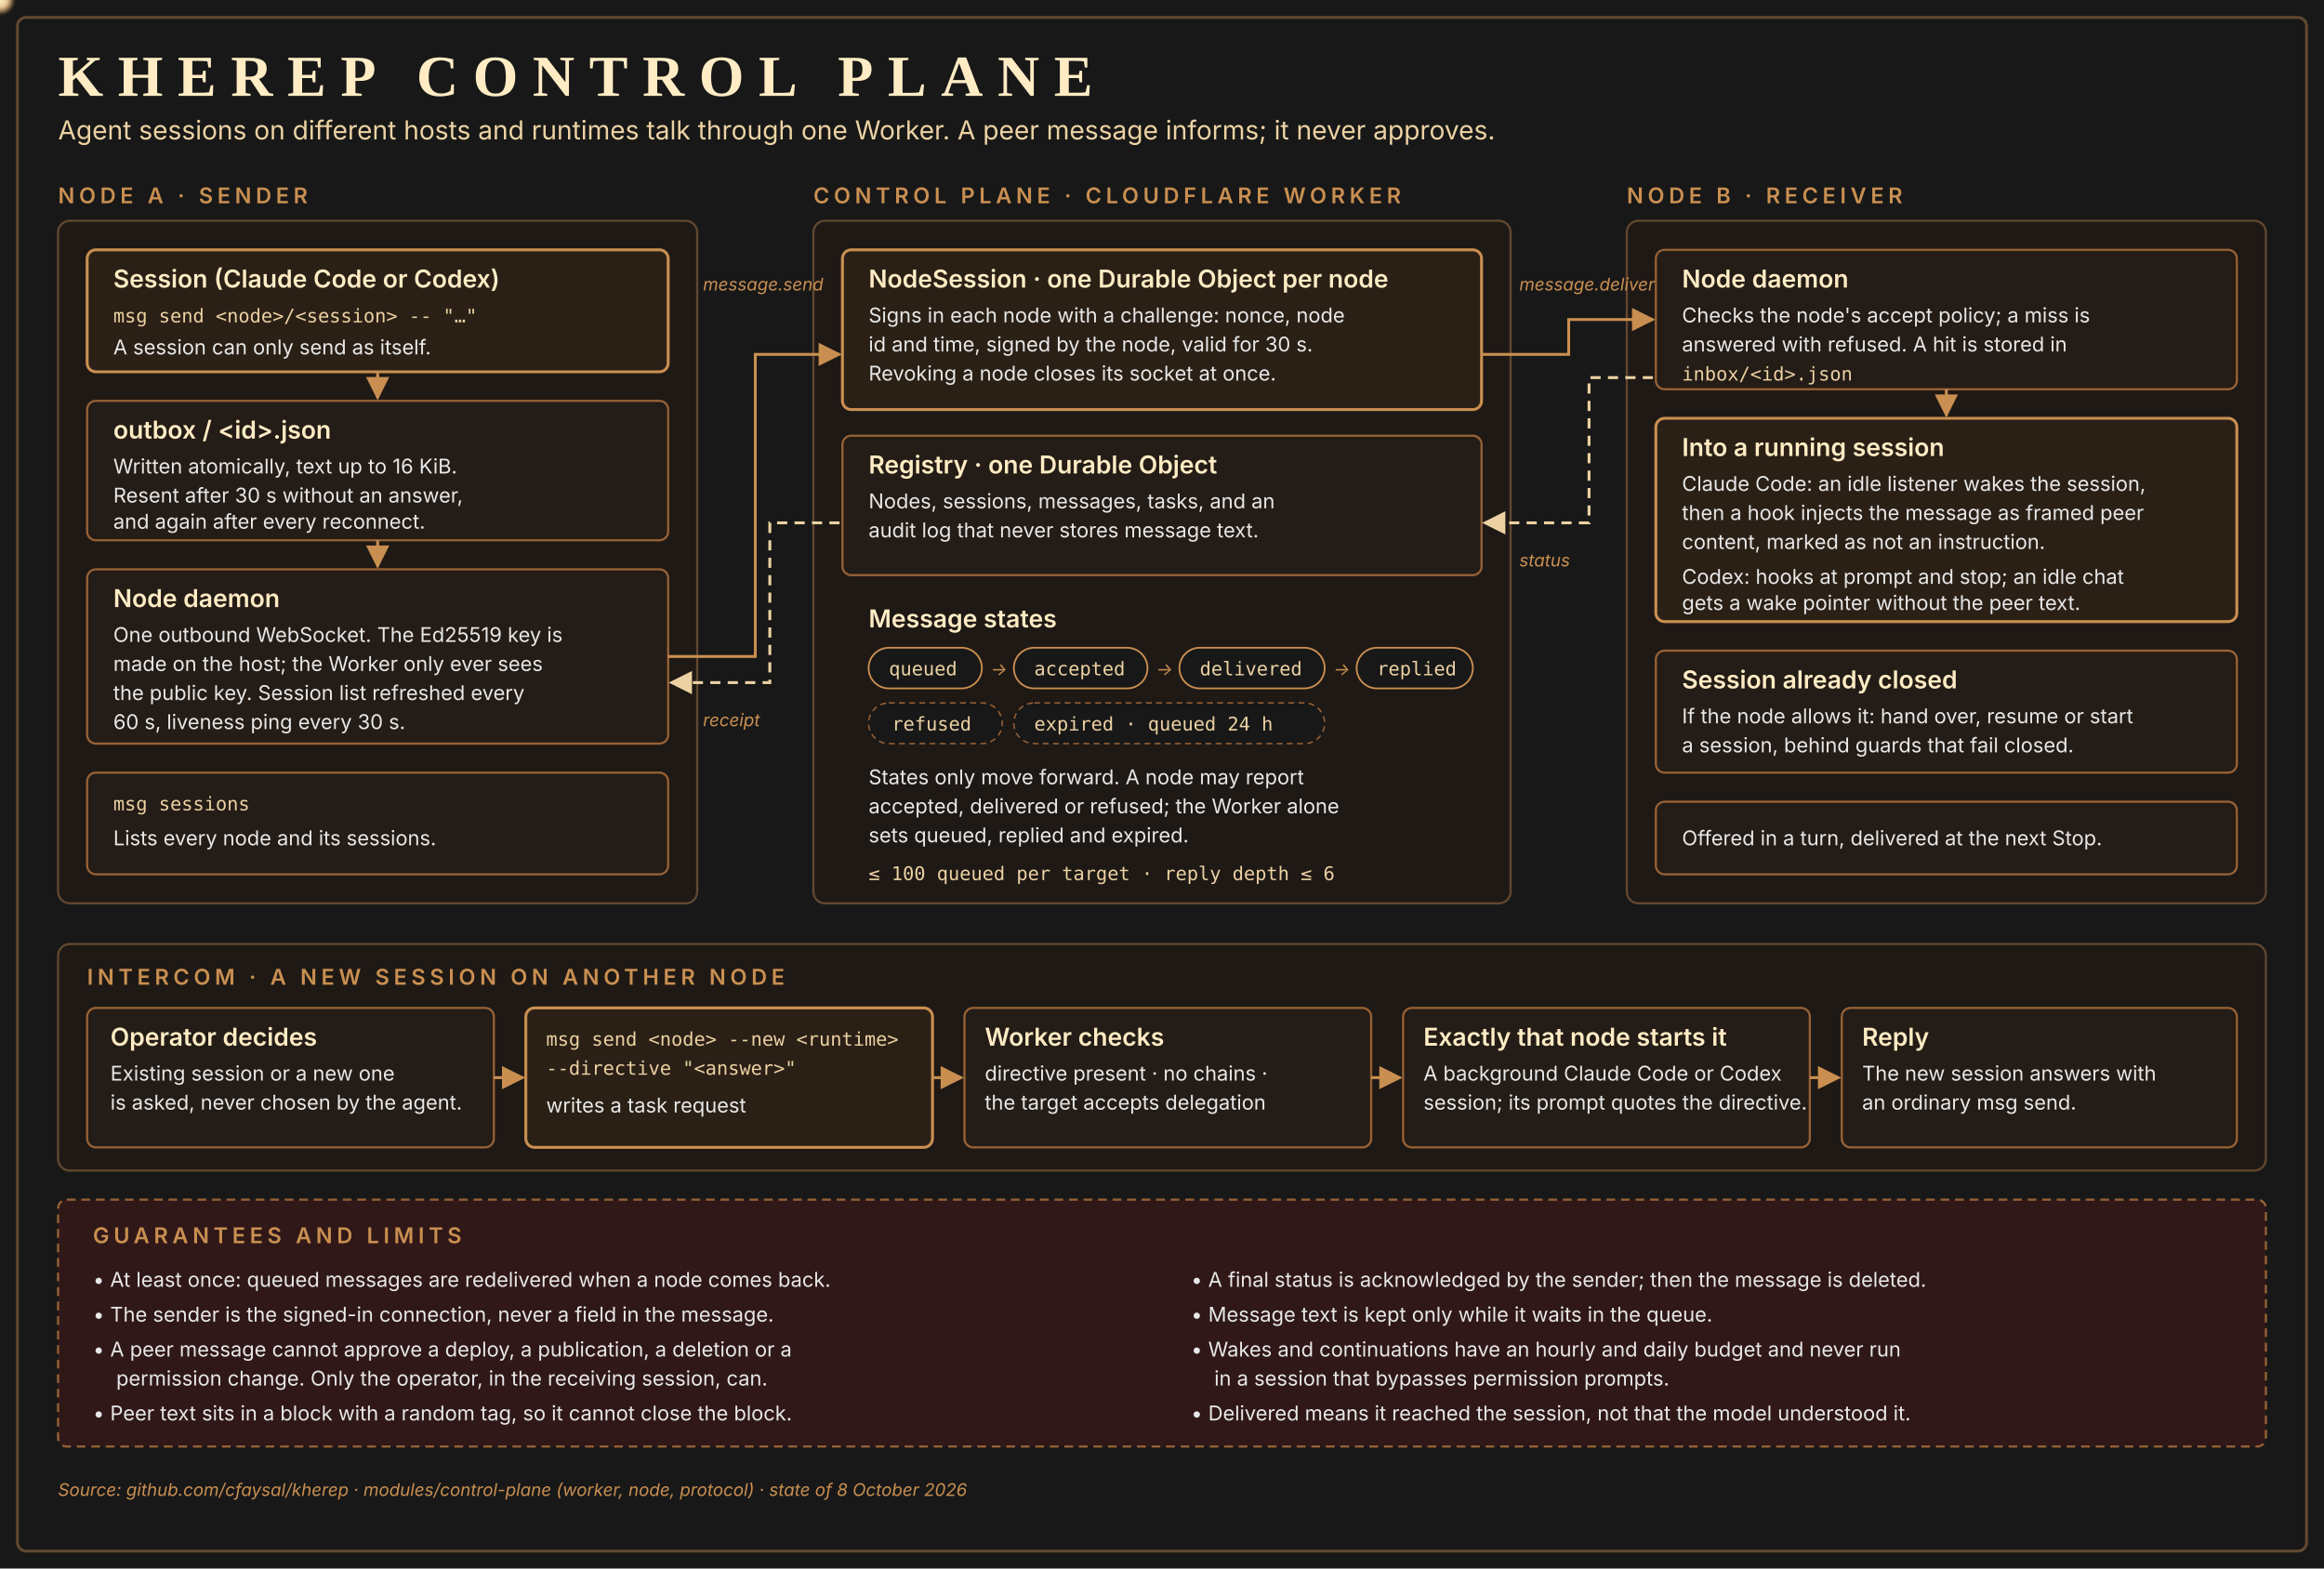
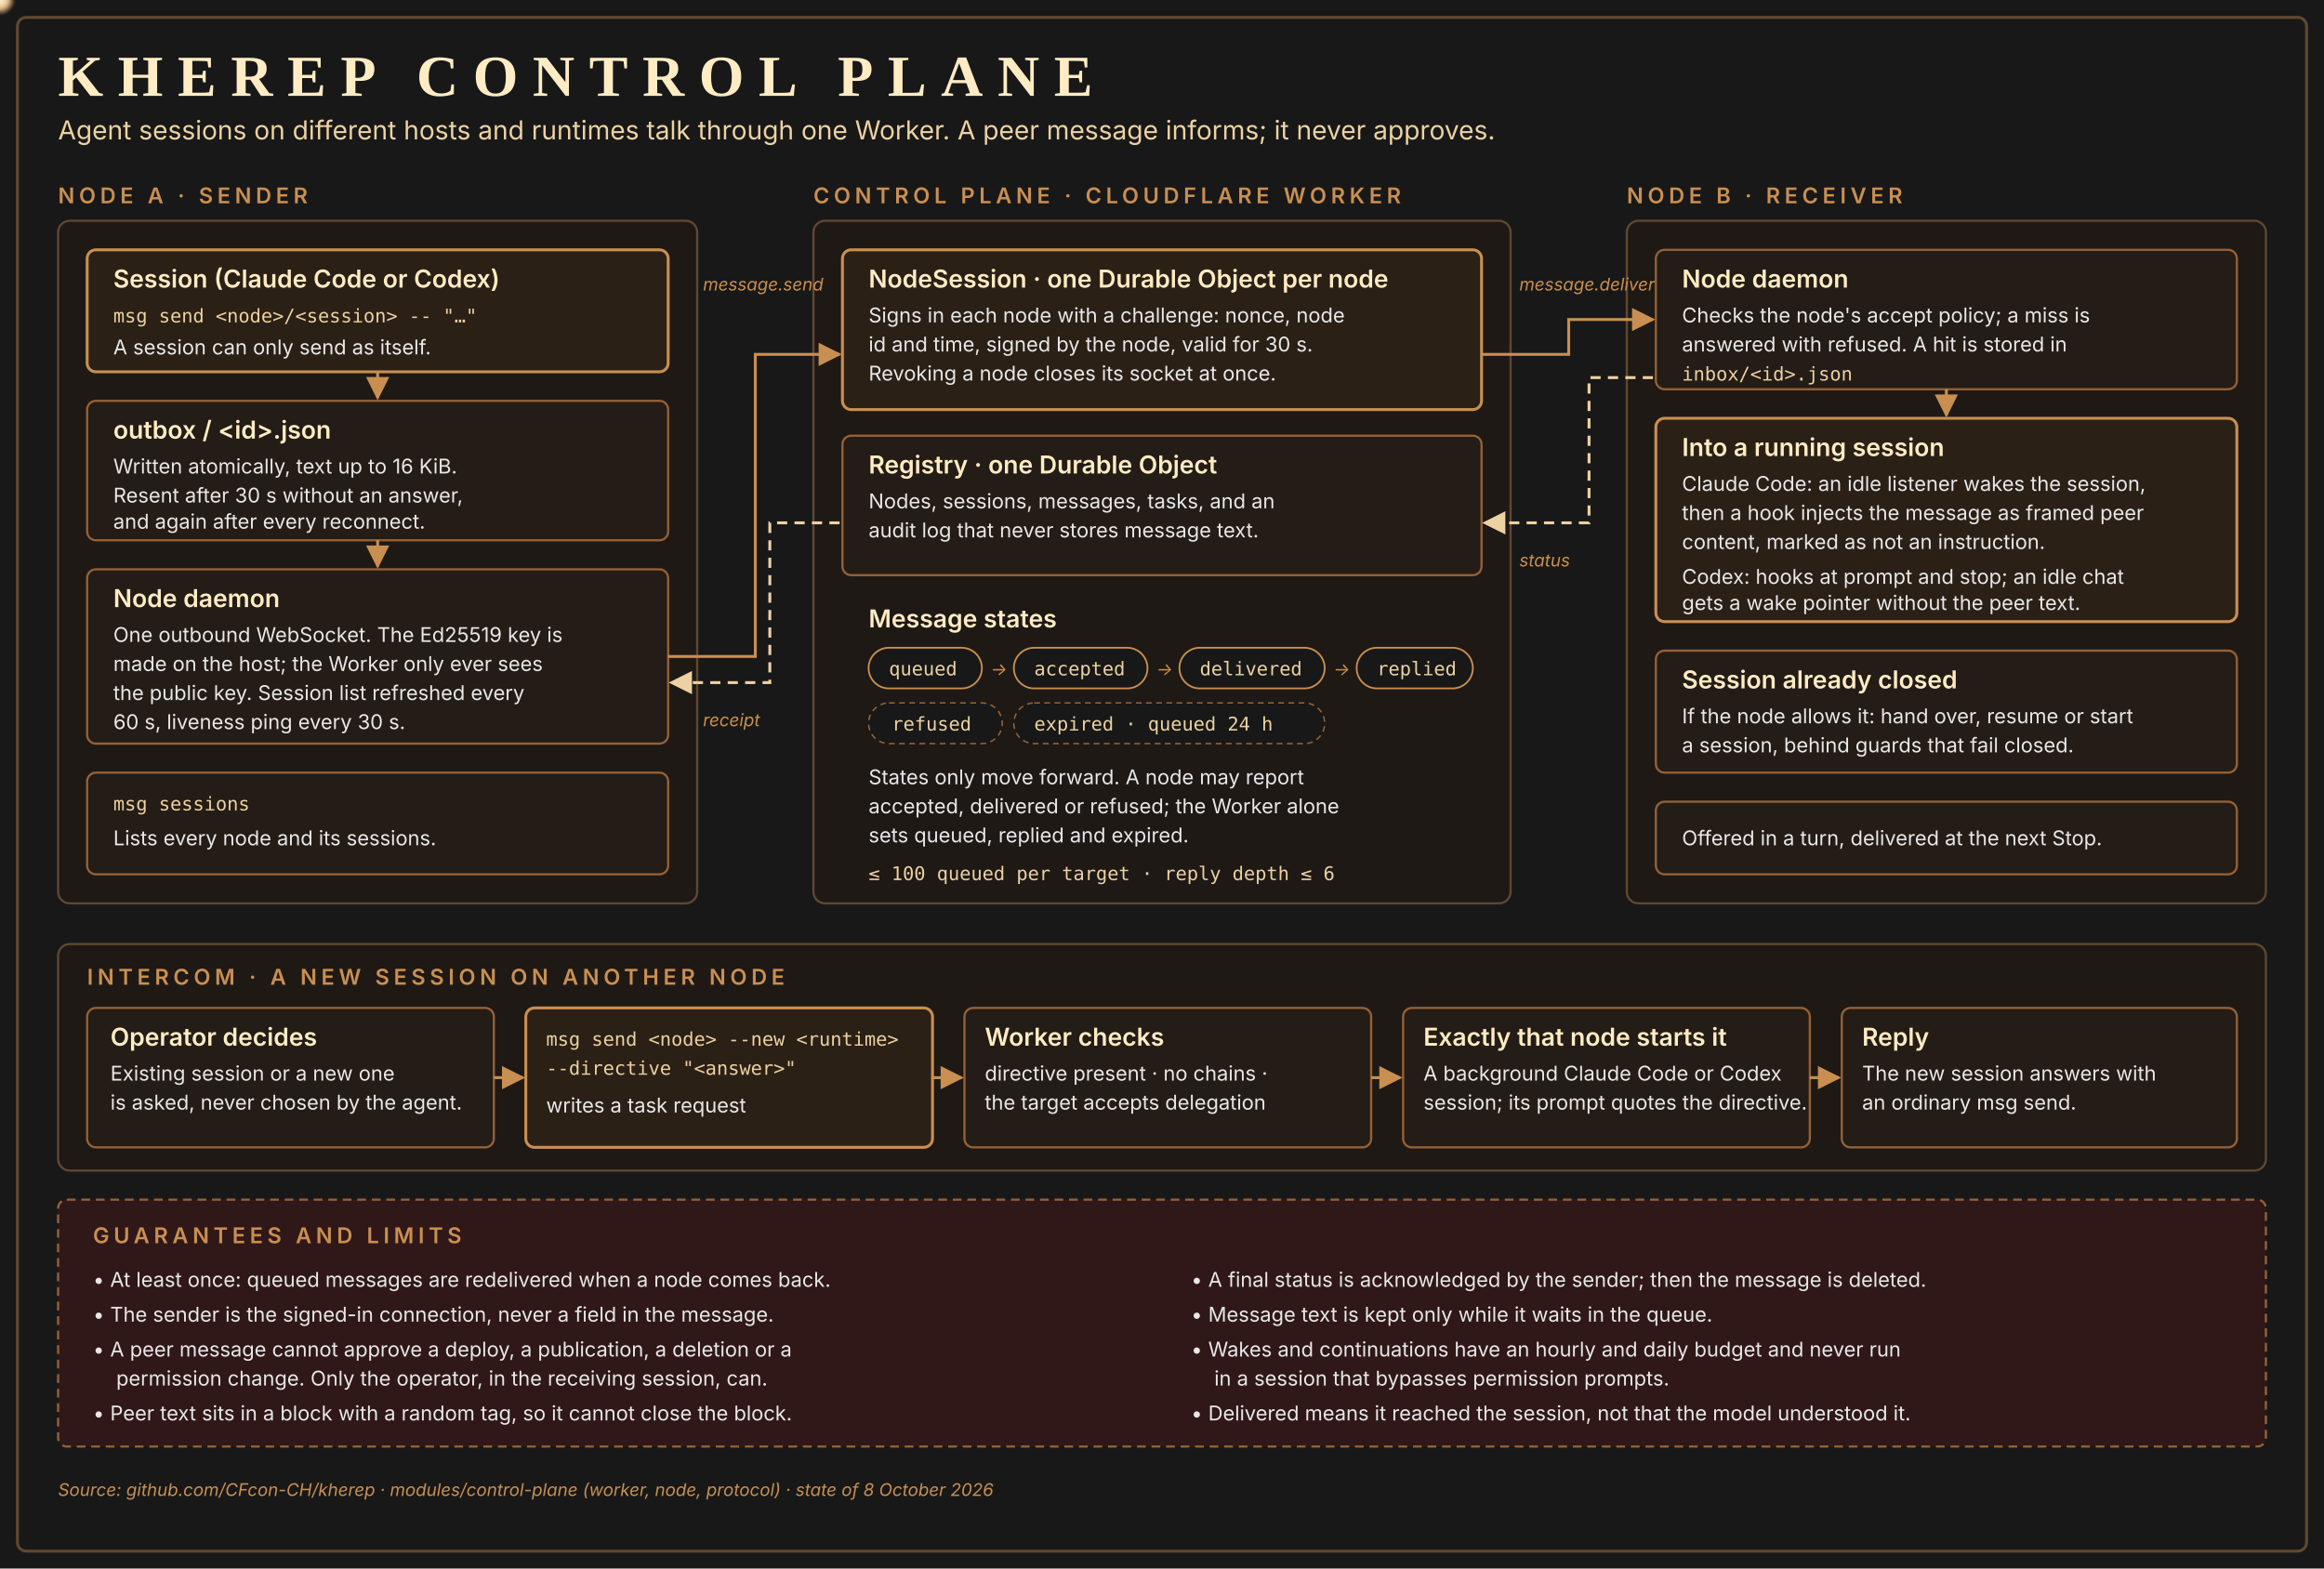
<svg xmlns="http://www.w3.org/2000/svg" viewBox="0 0 1600 1080" width="1600" height="1080" role="img" aria-labelledby="t d">
  <defs>
    <marker id="arr" viewBox="0 0 10 10" refX="9" refY="5" markerWidth="8" markerHeight="8" orient="auto-start-reverse">
      <path d="M0 0 L10 5 L0 10 z" fill="#C98F51" />
    </marker>
    <marker id="arrh" viewBox="0 0 10 10" refX="9" refY="5" markerWidth="8" markerHeight="8" orient="auto-start-reverse">
      <path d="M0 0 L10 5 L0 10 z" fill="#FFECC4" />
    </marker>
    <marker id="arrg" viewBox="0 0 10 10" refX="9" refY="5" markerWidth="8" markerHeight="8" orient="auto-start-reverse">
      <path d="M0 0 L10 5 L0 10 z" fill="#ECD2A3" />
    </marker>
    <radialGradient id="glow">
      <stop offset="0" stop-color="#FFECC4" stop-opacity="1" />
      <stop offset="0.45" stop-color="#ECD2A3" stop-opacity="0.75" />
      <stop offset="1" stop-color="#C98F51" stop-opacity="0" />
    </radialGradient>
    <path id="journey-msg" d="M260 232 V452 H520 V244 H1080 V220 H1340 V360" />
    <path id="journey-receipt" d="M1118 260 H1094 V360 H530 V470 H482" />
    <path id="journey-intercom" d="M200 740 H1404" />
  </defs>
  <style>
    .bg { fill: #181818; }
    .frame { fill: none; stroke: #604830; stroke-width: 2; }
    .host { fill: #1f1915; stroke: #604830; stroke-width: 1.5; }
    .box { fill: #241c16; stroke: #966136; stroke-width: 1.5; }
    .box-hi { fill: #2b2016; stroke: #C98F51; stroke-width: 2; }
    .box-warn { fill: #301818; stroke: #966136; stroke-width: 1.5; stroke-dasharray: 6 4; }
    .title { font: 600 40px Georgia, 'Times New Roman', serif; fill: #FFECC4; letter-spacing: 10px; }
    .sub { font: 400 18px 'Segoe UI', Inter, Arial, sans-serif; fill: #ECD2A3; }
    .col { font: 600 15px 'Segoe UI', Inter, Arial, sans-serif; fill: #C98F51; letter-spacing: 3px; }
    .h { font: 600 17px 'Segoe UI', Inter, Arial, sans-serif; fill: #FFECC4; }
    .b { font: 400 14px 'Segoe UI', Inter, Arial, sans-serif; fill: #E8E8E8; }
    .m { font: 400 13px Consolas, 'Cascadia Mono', monospace; fill: #ECD2A3; }
    .lbl { font: 400 12px 'Segoe UI', Inter, Arial, sans-serif; fill: #C98F51; font-style: italic; }
    .st { fill: #181818; stroke: #C98F51; stroke-width: 1.2; }
    .st-end { fill: #181818; stroke: #966136; stroke-width: 1; stroke-dasharray: 4 3; }
    .flow { stroke: #C98F51; stroke-width: 2; fill: none; }
    .back { stroke: #ECD2A3; stroke-width: 2; fill: none; stroke-dasharray: 7 5; animation: march 1.2s linear infinite; }
    @keyframes march { to { stroke-dashoffset: -24; } }
    @media (prefers-reduced-motion: reduce) {
      .pkt { display: none; }
      .back { animation: none; }
    }
  </style>
  <rect class="bg" width="1600" height="1080" />
  <rect class="frame" x="12" y="12" width="1576" height="1056" rx="6" />
  <text class="title" x="40" y="66">KHEREP CONTROL PLANE</text>
  <text class="sub" x="40" y="96">Agent sessions on different hosts and runtimes talk through one Worker. A peer message informs; it never approves.</text>
  <text class="col" x="40" y="140">NODE A · SENDER</text>
  <rect class="host" x="40" y="152" width="440" height="470" rx="8" />
  <rect class="box-hi" x="60" y="172" width="400" height="84" rx="6" />
  <text class="h" x="78" y="198">Session (Claude Code or Codex)</text>
  <text class="m" x="78" y="222">msg send &lt;node&gt;/&lt;session&gt; -- "…"</text>
  <text class="b" x="78" y="244">A session can only send as itself.</text>
  <rect class="box" x="60" y="276" width="400" height="96" rx="6" />
  <text class="h" x="78" y="302">outbox / &lt;id&gt;.json</text>
  <text class="b" x="78" y="326">Written atomically, text up to 16 KiB.</text>
  <text class="b" x="78" y="346">Resent after 30 s without an answer,</text>
  <text class="b" x="78" y="364">and again after every reconnect.</text>
  <rect class="box" x="60" y="392" width="400" height="120" rx="6" />
  <text class="h" x="78" y="418">Node daemon</text>
  <text class="b" x="78" y="442">One outbound WebSocket. The Ed25519 key is</text>
  <text class="b" x="78" y="462">made on the host; the Worker only ever sees</text>
  <text class="b" x="78" y="482">the public key. Session list refreshed every</text>
  <text class="b" x="78" y="502">60 s, liveness ping every 30 s.</text>
  <rect class="box" x="60" y="532" width="400" height="70" rx="6" />
  <text class="m" x="78" y="558">msg sessions</text>
  <text class="b" x="78" y="582">Lists every node and its sessions.</text>
  <path class="flow" d="M260 256 V274" marker-end="url(#arr)" />
  <path class="flow" d="M260 372 V390" marker-end="url(#arr)" />
  <text class="col" x="560" y="140">CONTROL PLANE · CLOUDFLARE WORKER</text>
  <rect class="host" x="560" y="152" width="480" height="470" rx="8" />
  <rect class="box-hi" x="580" y="172" width="440" height="110" rx="6" />
  <text class="h" x="598" y="198">NodeSession · one Durable Object per node</text>
  <text class="b" x="598" y="222">Signs in each node with a challenge: nonce, node</text>
  <text class="b" x="598" y="242">id and time, signed by the node, valid for 30 s.</text>
  <text class="b" x="598" y="262">Revoking a node closes its socket at once.</text>
  <rect class="box" x="580" y="300" width="440" height="96" rx="6" />
  <text class="h" x="598" y="326">Registry · one Durable Object</text>
  <text class="b" x="598" y="350">Nodes, sessions, messages, tasks, and an</text>
  <text class="b" x="598" y="370">audit log that never stores message text.</text>
  <text class="h" x="598" y="432">Message states</text>
  <rect class="st" x="598" y="446" width="78" height="28" rx="14" />
  <text class="m" x="612" y="465">queued</text>
  <text class="lbl" x="682" y="465">→</text>
  <rect class="st" x="698" y="446" width="92" height="28" rx="14" />
  <text class="m" x="712" y="465">accepted</text>
  <text class="lbl" x="796" y="465">→</text>
  <rect class="st" x="812" y="446" width="100" height="28" rx="14" />
  <text class="m" x="826" y="465">delivered</text>
  <text class="lbl" x="918" y="465">→</text>
  <rect class="st" x="934" y="446" width="80" height="28" rx="14" />
  <text class="m" x="948" y="465">replied</text>
  <rect class="st-end" x="598" y="484" width="92" height="28" rx="14" />
  <text class="m" x="614" y="503">refused</text>
  <rect class="st-end" x="698" y="484" width="214" height="28" rx="14" />
  <text class="m" x="712" y="503">expired · queued 24 h</text>
  <text class="b" x="598" y="540">States only move forward. A node may report</text>
  <text class="b" x="598" y="560">accepted, delivered or refused; the Worker alone</text>
  <text class="b" x="598" y="580">sets queued, replied and expired.</text>
  <text class="m" x="598" y="606">≤ 100 queued per target · reply depth ≤ 6</text>
  <text class="col" x="1120" y="140">NODE B · RECEIVER</text>
  <rect class="host" x="1120" y="152" width="440" height="470" rx="8" />
  <rect class="box" x="1140" y="172" width="400" height="96" rx="6" />
  <text class="h" x="1158" y="198">Node daemon</text>
  <text class="b" x="1158" y="222">Checks the node's accept policy; a miss is</text>
  <text class="b" x="1158" y="242">answered with refused. A hit is stored in</text>
  <text class="m" x="1158" y="262">inbox/&lt;id&gt;.json</text>
  <rect class="box-hi" x="1140" y="288" width="400" height="140" rx="6" />
  <text class="h" x="1158" y="314">Into a running session</text>
  <text class="b" x="1158" y="338">Claude Code: an idle listener wakes the session,</text>
  <text class="b" x="1158" y="358">then a hook injects the message as framed peer</text>
  <text class="b" x="1158" y="378">content, marked as not an instruction.</text>
  <text class="b" x="1158" y="402">Codex: hooks at prompt and stop; an idle chat</text>
  <text class="b" x="1158" y="420">gets a wake pointer without the peer text.</text>
  <rect class="box" x="1140" y="448" width="400" height="84" rx="6" />
  <text class="h" x="1158" y="474">Session already closed</text>
  <text class="b" x="1158" y="498">If the node allows it: hand over, resume or start</text>
  <text class="b" x="1158" y="518">a session, behind guards that fail closed.</text>
  <rect class="box" x="1140" y="552" width="400" height="50" rx="6" />
  <text class="b" x="1158" y="582">Offered in a turn, delivered at the next Stop.</text>
  <path class="flow" d="M1340 268 V286" marker-end="url(#arr)" />
  <path class="flow" d="M460 452 H520 V244 H578" marker-end="url(#arr)" />
  <text class="lbl" x="484" y="200">message.send</text>
  <path class="flow" d="M1020 244 H1080 V220 H1138" marker-end="url(#arr)" />
  <text class="lbl" x="1046" y="200">message.deliver</text>
  <path class="back" d="M1138 260 H1094 V360 H1022" marker-end="url(#arrg)" />
  <text class="lbl" x="1046" y="390">status</text>
  <path class="back" d="M578 360 H530 V470 H462" marker-end="url(#arrg)" />
  <text class="lbl" x="484" y="500">receipt</text>
  <rect class="host" x="40" y="650" width="1520" height="156" rx="8" />
  <text class="col" x="60" y="678">INTERCOM · A NEW SESSION ON ANOTHER NODE</text>
  <rect class="box" x="60" y="694" width="280" height="96" rx="6" />
  <text class="h" x="76" y="720">Operator decides</text>
  <text class="b" x="76" y="744">Existing session or a new one</text>
  <text class="b" x="76" y="764">is asked, never chosen by the agent.</text>
  <rect class="box-hi" x="362" y="694" width="280" height="96" rx="6" />
  <text class="m" x="376" y="720">msg send &lt;node&gt; --new &lt;runtime&gt;</text>
  <text class="m" x="376" y="740">  --directive "&lt;answer&gt;"</text>
  <text class="b" x="376" y="766">writes a task request</text>
  <rect class="box" x="664" y="694" width="280" height="96" rx="6" />
  <text class="h" x="678" y="720">Worker checks</text>
  <text class="b" x="678" y="744">directive present · no chains ·</text>
  <text class="b" x="678" y="764">the target accepts delegation</text>
  <rect class="box" x="966" y="694" width="280" height="96" rx="6" />
  <text class="h" x="980" y="720">Exactly that node starts it</text>
  <text class="b" x="980" y="744">A background Claude Code or Codex</text>
  <text class="b" x="980" y="764">session; its prompt quotes the directive.</text>
  <rect class="box" x="1268" y="694" width="272" height="96" rx="6" />
  <text class="h" x="1282" y="720">Reply</text>
  <text class="b" x="1282" y="744">The new session answers with</text>
  <text class="b" x="1282" y="764">an ordinary msg send.</text>
  <path class="flow" d="M340 742 H360" marker-end="url(#arr)" />
  <path class="flow" d="M642 742 H662" marker-end="url(#arr)" />
  <path class="flow" d="M944 742 H964" marker-end="url(#arr)" />
  <path class="flow" d="M1246 742 H1266" marker-end="url(#arr)" />
  <rect class="box-warn" x="40" y="826" width="1520" height="170" rx="6" />
  <text class="col" x="64" y="856">GUARANTEES AND LIMITS</text>
  <text class="b" x="64" y="886">• At least once: queued messages are redelivered when a node comes back.</text>
  <text class="b" x="64" y="910">• The sender is the signed-in connection, never a field in the message.</text>
  <text class="b" x="64" y="934">• A peer message cannot approve a deploy, a publication, a deletion or a</text>
  <text class="b" x="80" y="954">permission change. Only the operator, in the receiving session, can.</text>
  <text class="b" x="64" y="978">• Peer text sits in a block with a random tag, so it cannot close the block.</text>
  <text class="b" x="820" y="886">• A final status is acknowledged by the sender; then the message is deleted.</text>
  <text class="b" x="820" y="910">• Message text is kept only while it waits in the queue.</text>
  <text class="b" x="820" y="934">• Wakes and continuations have an hourly and daily budget and never run</text>
  <text class="b" x="836" y="954">in a session that bypasses permission prompts.</text>
  <text class="b" x="820" y="978">• Delivered means it reached the session, not that the model understood it.</text>
-   <text class="lbl" x="40" y="1030">Source: github.com/cfaysal/kherep · modules/control-plane (worker, node, protocol) · state of 8 October 2026</text>
+   <text class="lbl" x="40" y="1030">Source: github.com/CFcon-CH/kherep · modules/control-plane (worker, node, protocol) · state of 8 October 2026</text>
  <g class="pkt">
    <circle r="11" fill="url(#glow)">
      <animateMotion dur="6s" repeatCount="indefinite">
        <mpath href="#journey-msg" />
      </animateMotion>
    </circle>
    <circle r="8" fill="url(#glow)">
      <animateMotion dur="6s" begin="3s" repeatCount="indefinite">
        <mpath href="#journey-receipt" />
      </animateMotion>
      <animate attributeName="opacity" values="0;1;1;0" keyTimes="0;0.1;0.85;1" dur="6s" begin="3s" repeatCount="indefinite" />
    </circle>
    <circle r="10" fill="url(#glow)">
      <animateMotion dur="7s" begin="1.5s" repeatCount="indefinite">
        <mpath href="#journey-intercom" />
      </animateMotion>
    </circle>
  </g>
</svg>
